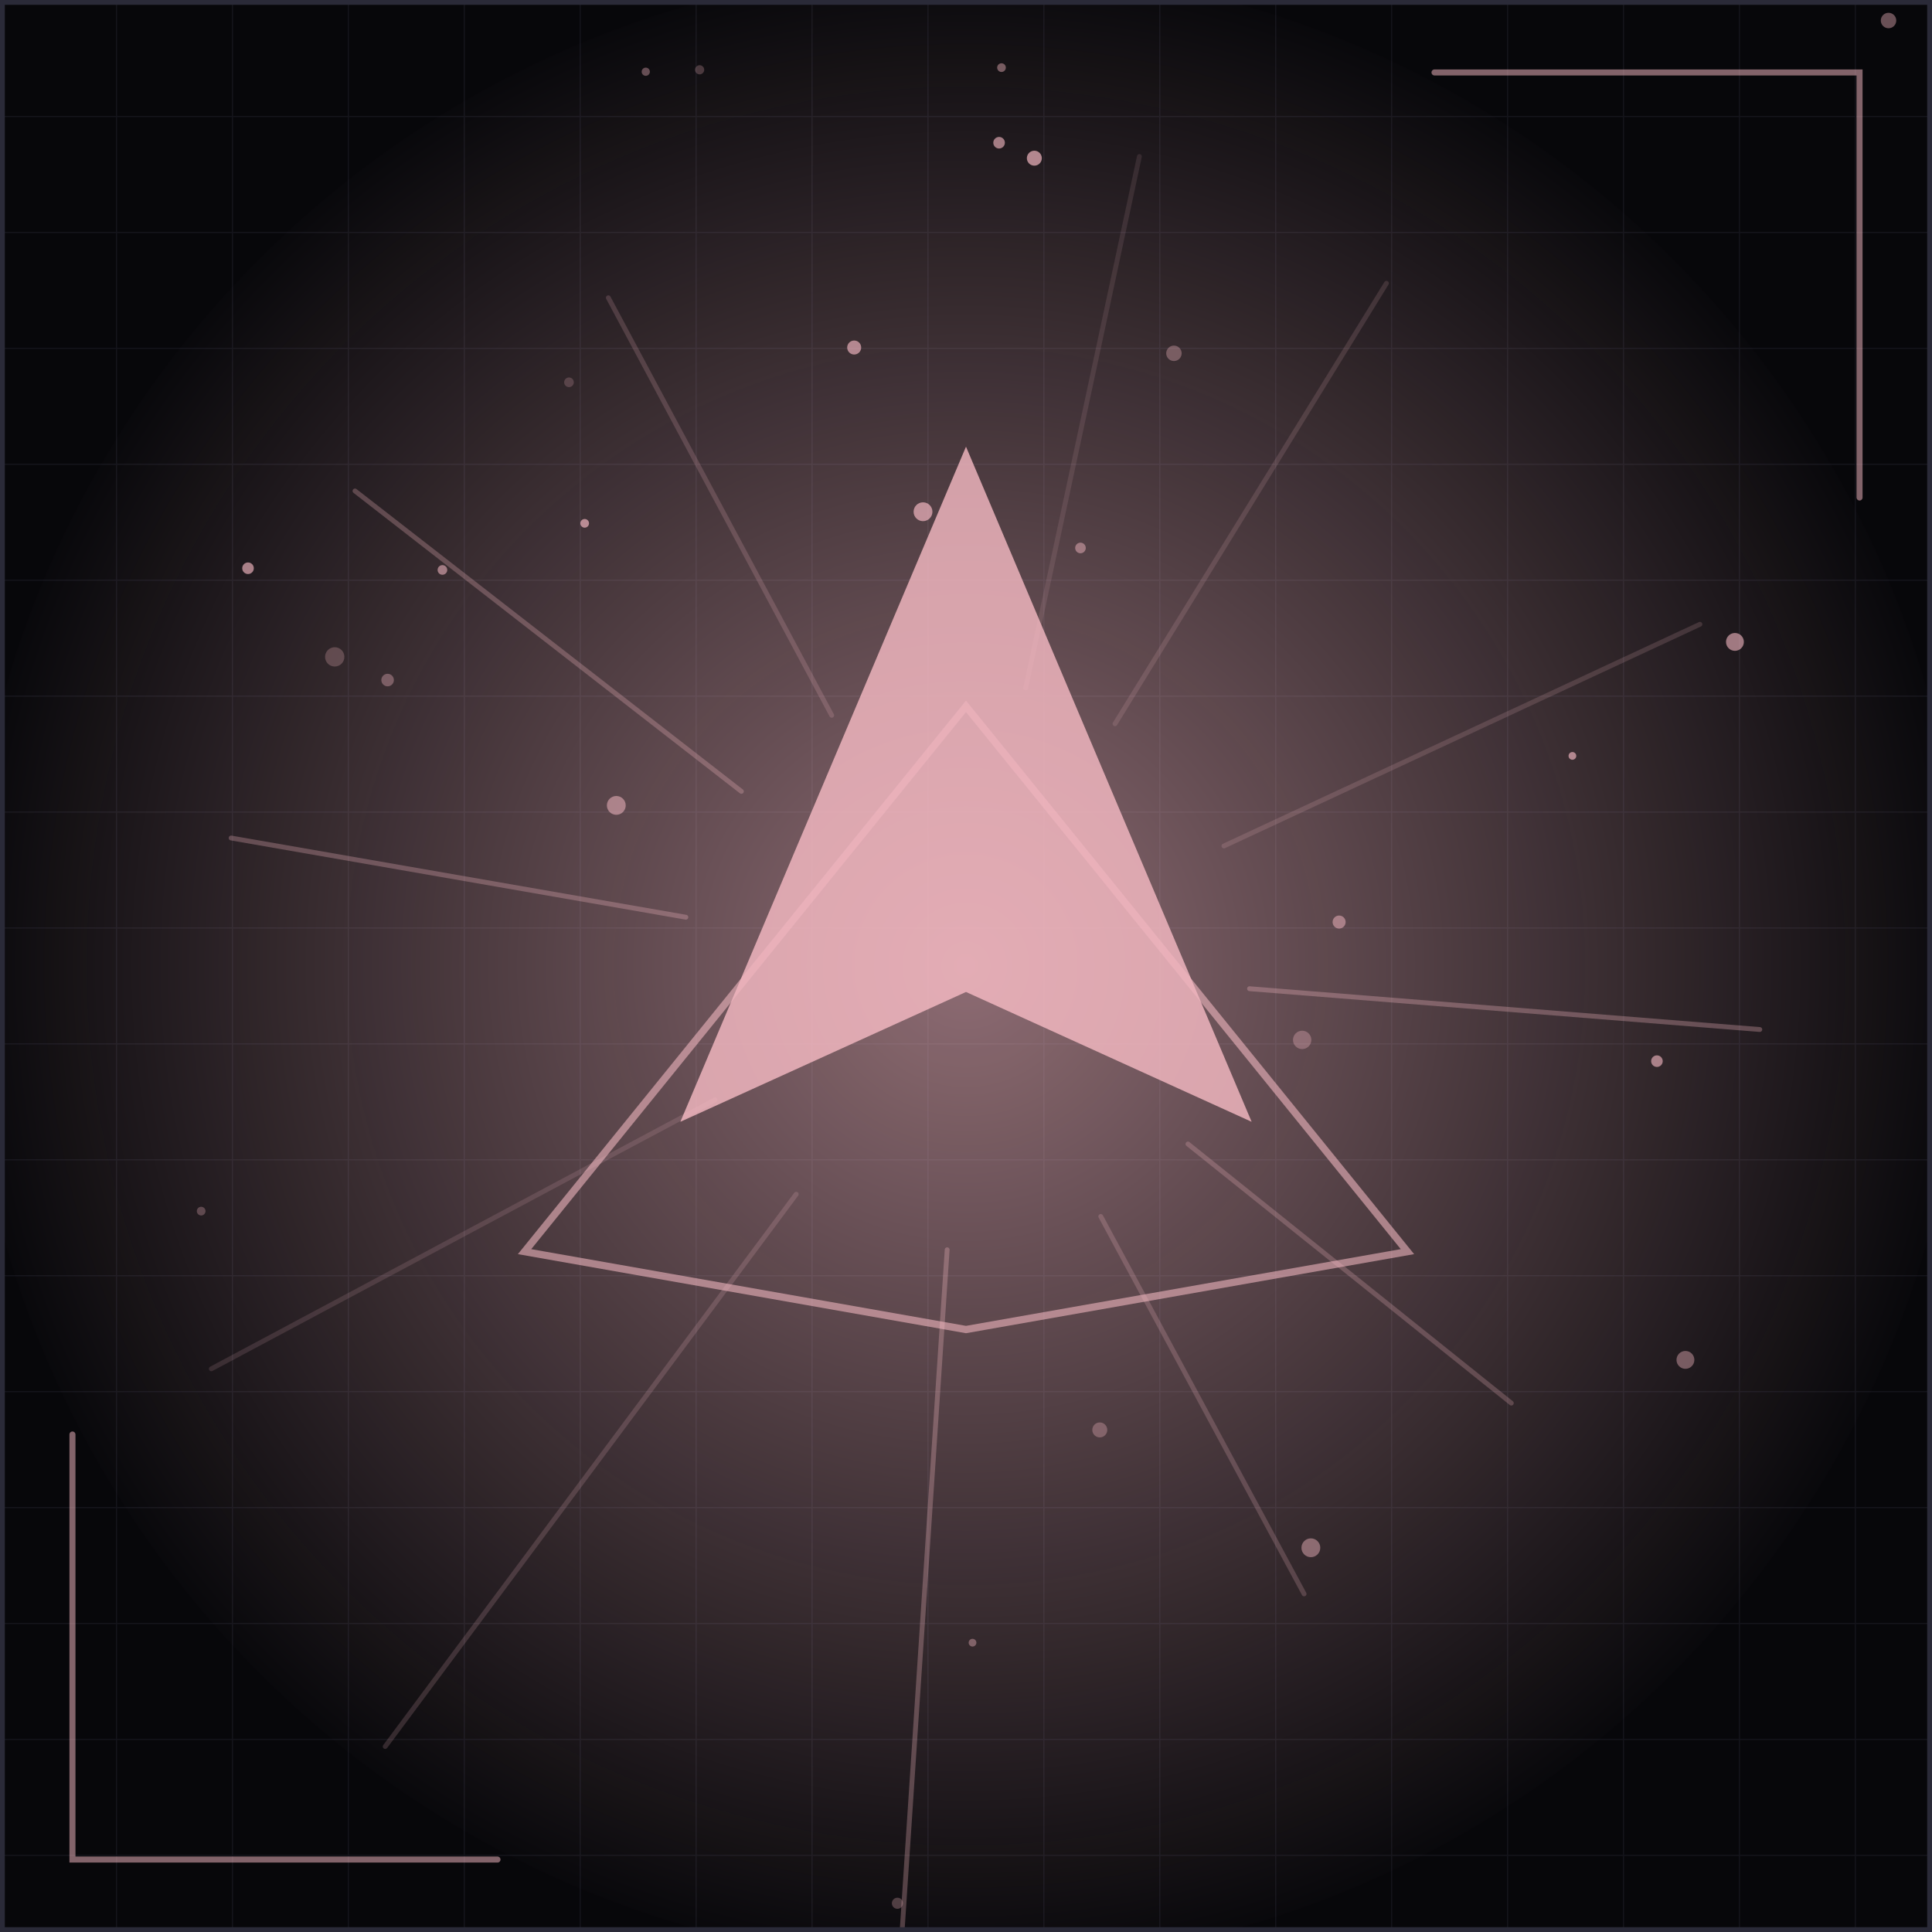
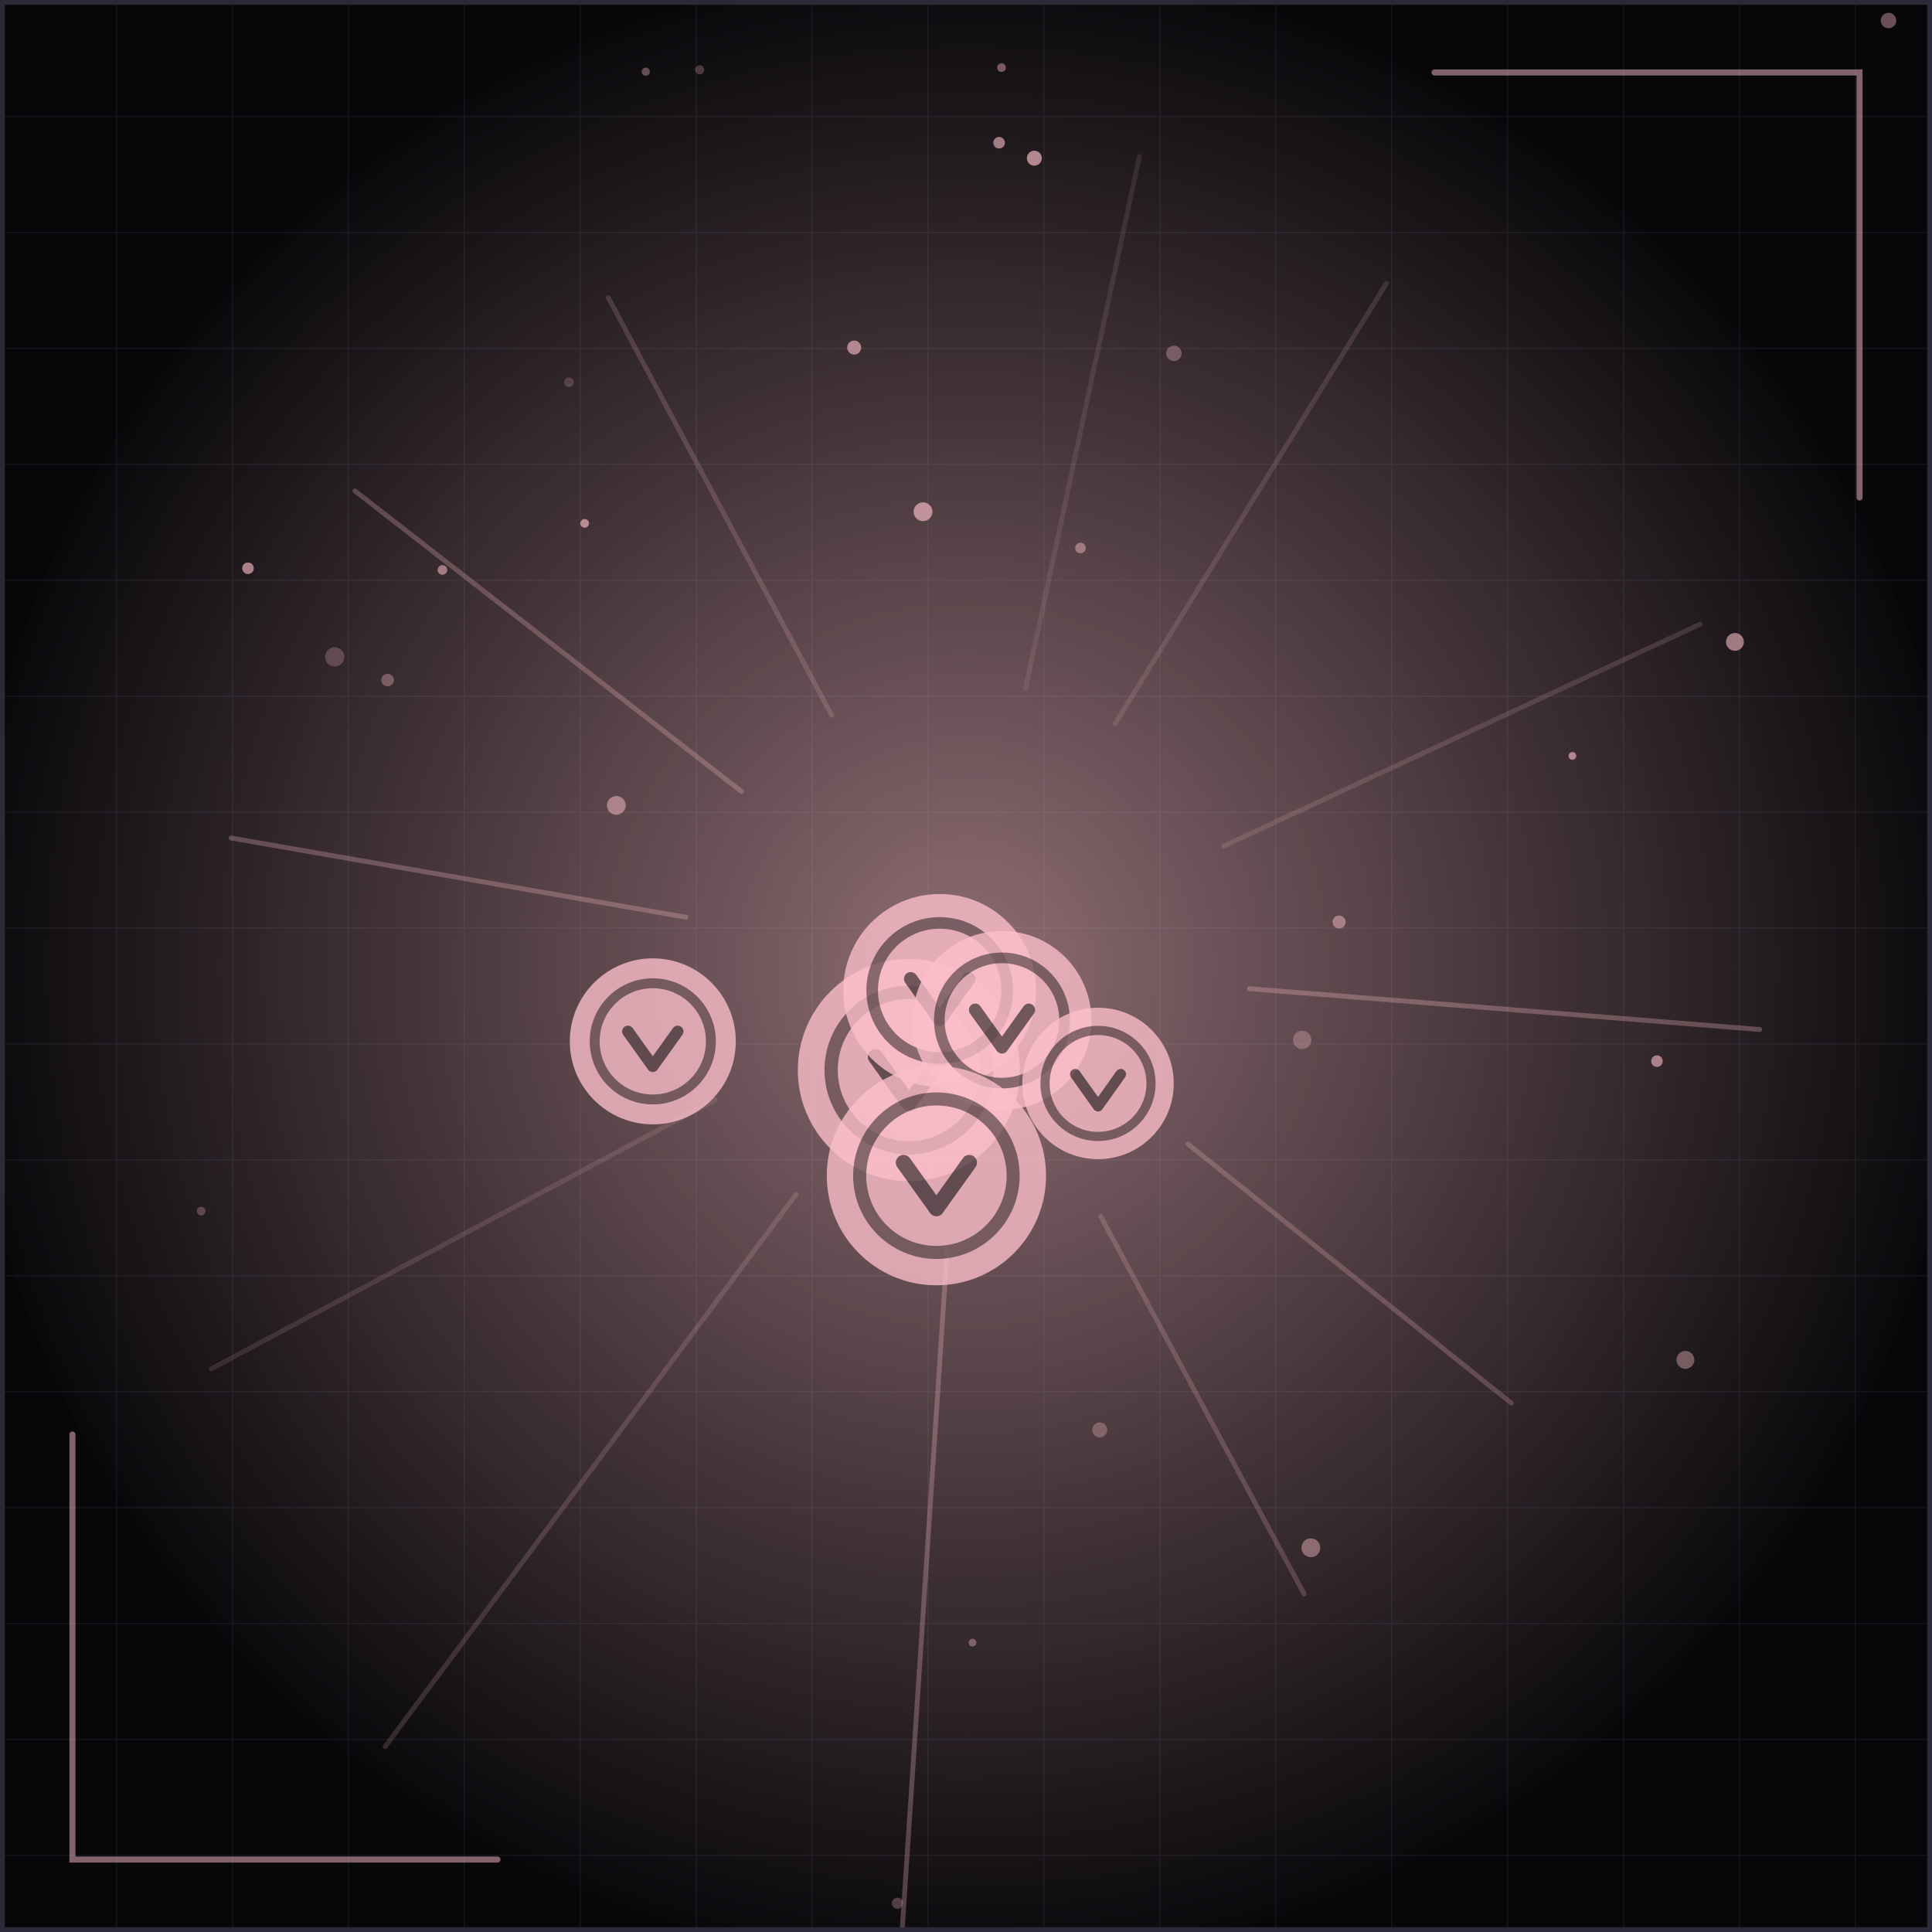
<svg xmlns="http://www.w3.org/2000/svg" width="800" height="800" viewBox="0 0 800 800">
  <rect width="800" height="800" fill="#07070a" />
  <defs>
    <pattern id="grid" width="48" height="48" patternUnits="userSpaceOnUse">
      <path d="M 48 0 L 0 0 0 48" fill="none" stroke="#2a2a38" stroke-width="1" opacity="0.35" />
    </pattern>
  </defs>
  <rect width="800" height="800" fill="url(#grid)" />
  <defs>
    <radialGradient id="glow1" cx="50%" cy="50%" r="50%">
      <stop offset="0%" stop-color="#fdbfc9" stop-opacity="0.55" />
      <stop offset="100%" stop-color="#fdbfc9" stop-opacity="0" />
    </radialGradient>
  </defs>
  <circle cx="400" cy="400" r="414" fill="url(#glow1)" />
  <g opacity="0.4" stroke="#fdbfc9" stroke-width="2" stroke-linecap="round">
    <line x1="517.4" y1="409.4" x2="728.7" y2="426.3" opacity="0.72" />
    <line x1="491.9" y1="473.7" x2="625.8" y2="581.0" opacity="0.56" />
    <line x1="455.8" y1="503.7" x2="540.0" y2="660.0" opacity="0.49" />
    <line x1="392.2" y1="517.5" x2="373.5" y2="800.3" opacity="0.70" />
    <line x1="329.7" y1="494.5" x2="159.5" y2="723.2" opacity="0.42" />
    <line x1="296.1" y1="455.4" x2="87.5" y2="566.8" opacity="0.34" />
    <line x1="284.0" y1="379.8" x2="95.7" y2="347.0" opacity="0.68" />
    <line x1="307.0" y1="327.7" x2="147.0" y2="203.3" opacity="0.64" />
    <line x1="344.4" y1="296.2" x2="251.9" y2="123.3" opacity="0.43" />
    <line x1="424.7" y1="284.9" x2="471.8" y2="64.8" opacity="0.27" />
    <line x1="461.7" y1="299.7" x2="574.1" y2="117.3" opacity="0.35" />
    <line x1="506.8" y1="350.3" x2="703.9" y2="258.5" opacity="0.39" />
  </g>
  <circle cx="255.2" cy="333.5" r="3.9" fill="#fdbfc9" opacity="0.50" />
  <circle cx="83.3" cy="501.5" r="1.8" fill="#fdbfc9" opacity="0.28" />
  <circle cx="382.2" cy="211.9" r="3.9" fill="#fdbfc9" opacity="0.65" />
  <circle cx="371.6" cy="788.1" r="2.3" fill="#fdbfc9" opacity="0.27" />
  <circle cx="486.1" cy="146.3" r="3.2" fill="#fdbfc9" opacity="0.33" />
  <circle cx="686.1" cy="439.4" r="2.4" fill="#fdbfc9" opacity="0.59" />
  <circle cx="102.7" cy="235.3" r="2.4" fill="#fdbfc9" opacity="0.62" />
  <circle cx="414.7" cy="28.0" r="1.8" fill="#fdbfc9" opacity="0.42" />
  <circle cx="160.5" cy="281.6" r="2.6" fill="#fdbfc9" opacity="0.34" />
  <circle cx="782.0" cy="8.5" r="3.2" fill="#fdbfc9" opacity="0.40" />
  <circle cx="402.7" cy="680.2" r="1.6" fill="#fdbfc9" opacity="0.38" />
  <circle cx="138.6" cy="272.0" r="4.0" fill="#fdbfc9" opacity="0.24" />
  <circle cx="542.8" cy="640.9" r="3.9" fill="#fdbfc9" opacity="0.44" />
  <circle cx="183.2" cy="236.0" r="2.0" fill="#fdbfc9" opacity="0.54" />
  <circle cx="353.7" cy="143.9" r="2.9" fill="#fdbfc9" opacity="0.62" />
  <circle cx="718.4" cy="265.8" r="3.7" fill="#fdbfc9" opacity="0.58" />
  <circle cx="289.7" cy="28.9" r="1.9" fill="#fdbfc9" opacity="0.24" />
  <circle cx="539.2" cy="430.6" r="3.8" fill="#fdbfc9" opacity="0.31" />
  <circle cx="242.1" cy="216.7" r="1.8" fill="#fdbfc9" opacity="0.64" />
  <circle cx="455.4" cy="592.1" r="3.1" fill="#fdbfc9" opacity="0.31" />
  <circle cx="428.3" cy="65.5" r="3.1" fill="#fdbfc9" opacity="0.66" />
  <circle cx="447.4" cy="226.9" r="2.2" fill="#fdbfc9" opacity="0.45" />
  <circle cx="413.7" cy="59.1" r="2.4" fill="#fdbfc9" opacity="0.59" />
  <circle cx="554.5" cy="381.8" r="2.7" fill="#fdbfc9" opacity="0.48" />
  <circle cx="267.4" cy="29.7" r="1.7" fill="#fdbfc9" opacity="0.36" />
  <circle cx="697.9" cy="563.1" r="3.7" fill="#fdbfc9" opacity="0.40" />
  <circle cx="651.1" cy="313.0" r="1.6" fill="#fdbfc9" opacity="0.62" />
  <circle cx="235.6" cy="158.3" r="2.0" fill="#fdbfc9" opacity="0.20" />
-   <g transform="translate(400 400)" opacity="0.9">
-     <path d="M0 -215.05 L 118.278 64.515 L 0 10.752 L -118.278 64.515 Z" fill="#fdbfc9" opacity="0.85" />
-     <path d="M0 -107.525 L 182.792 118.278 L 0 150.535 L -182.792 118.278 Z" fill="none" stroke="#fdbfc9" stroke-width="3" opacity="0.6" />
+   <g transform="translate(376.3496 443.0904)" opacity="0.92">
+     <circle cx="0" cy="0" r="45.991" fill="#fdbfc9" opacity="0.85" />
+     <circle cx="0" cy="0" r="32.194" fill="none" stroke="#07070a" stroke-width="5.5" opacity="0.5" />
+     <path d="M -13.8 -5.5 L 0 13.8 L 13.8 -5.5" fill="none" stroke="#07070a" stroke-width="6.4" stroke-linecap="round" stroke-linejoin="round" opacity="0.6" />
+   </g>
+   <g transform="translate(389.105 410.1154)" opacity="0.92">
+     <circle cx="0" cy="0" r="39.933" fill="#fdbfc9" opacity="0.85" />
+     <circle cx="0" cy="0" r="27.953" fill="none" stroke="#07070a" stroke-width="4.8" opacity="0.5" />
+     <path d="M -12.0 -4.8 L 0 12.0 L 12.0 -4.8" fill="none" stroke="#07070a" stroke-width="5.6" stroke-linecap="round" stroke-linejoin="round" opacity="0.6" />
+   </g>
+   <g transform="translate(414.8964 422.5576)" opacity="0.92">
+     <circle cx="0" cy="0" r="37.05" fill="#fdbfc9" opacity="0.85" />
+     <circle cx="0" cy="0" r="25.935" fill="none" stroke="#07070a" stroke-width="4.4" opacity="0.5" />
+     <path d="M -11.1 -4.4 L 0 11.1 L 11.1 -4.4" fill="none" stroke="#07070a" stroke-width="5.2" stroke-linecap="round" stroke-linejoin="round" opacity="0.6" />
+   </g>
+   <g transform="translate(387.745 486.8245)" opacity="0.92">
+     <circle cx="0" cy="0" r="45.392" fill="#fdbfc9" opacity="0.85" />
+     <circle cx="0" cy="0" r="31.775" fill="none" stroke="#07070a" stroke-width="5.4" opacity="0.5" />
+     <path d="M -13.6 -5.4 L 0 13.6 L 13.6 -5.4" fill="none" stroke="#07070a" stroke-width="6.4" stroke-linecap="round" stroke-linejoin="round" opacity="0.6" />
+   </g>
+   <g transform="translate(270.3067 431.2073)" opacity="0.92">
+     <circle cx="0" cy="0" r="34.37" fill="#fdbfc9" opacity="0.85" />
+     <circle cx="0" cy="0" r="24.059" fill="none" stroke="#07070a" stroke-width="4.1" opacity="0.5" />
+     <path d="M -10.3 -4.1 L 0 10.3 L 10.3 -4.1" fill="none" stroke="#07070a" stroke-width="4.8" stroke-linecap="round" stroke-linejoin="round" opacity="0.6" />
+   </g>
+   <g transform="translate(454.666 448.6317)" opacity="0.92">
+     <circle cx="0" cy="0" r="31.353" fill="#fdbfc9" opacity="0.85" />
+     <circle cx="0" cy="0" r="21.947" fill="none" stroke="#07070a" stroke-width="3.8" opacity="0.5" />
+     <path d="M -9.4 -3.8 L 0 9.4 L 9.4 -3.8" fill="none" stroke="#07070a" stroke-width="4.4" stroke-linecap="round" stroke-linejoin="round" opacity="0.6" />
  </g>
  <g opacity="0.5" stroke="#fdbfc9" stroke-width="2.5" stroke-linecap="round">
    <path d="M 594 30 L 770 30 L 770 206" fill="none" />
    <path d="M 30 594 L 30 770 L 206 770" fill="none" />
  </g>
  <rect x="1" y="1" width="798" height="798" fill="none" stroke="#2a2a38" stroke-width="2" />
</svg>
